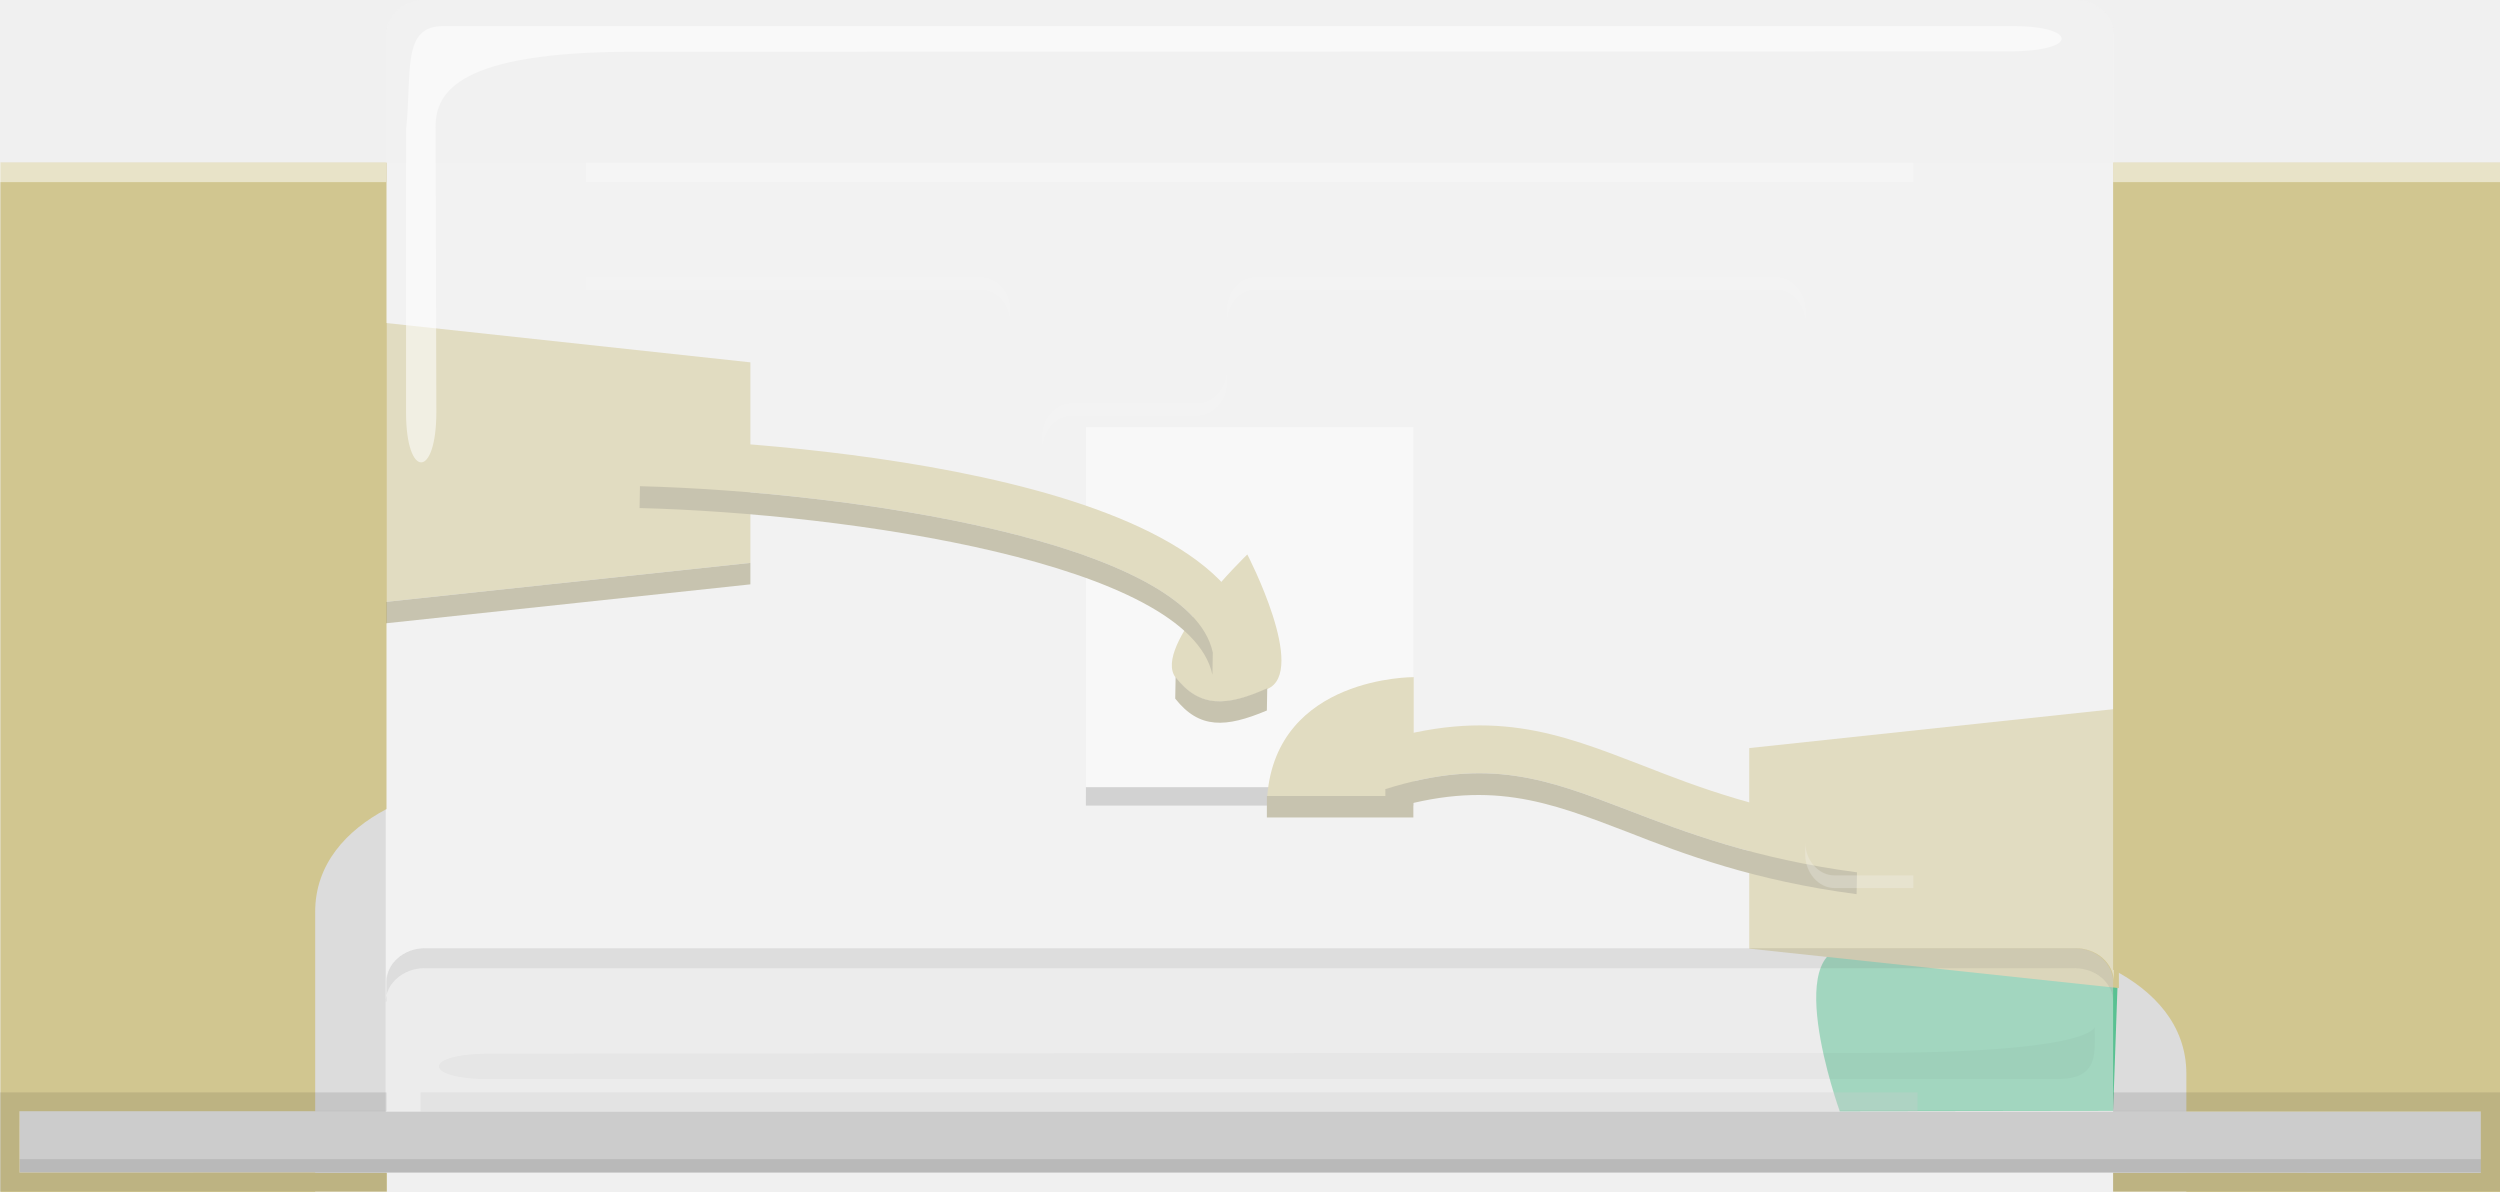
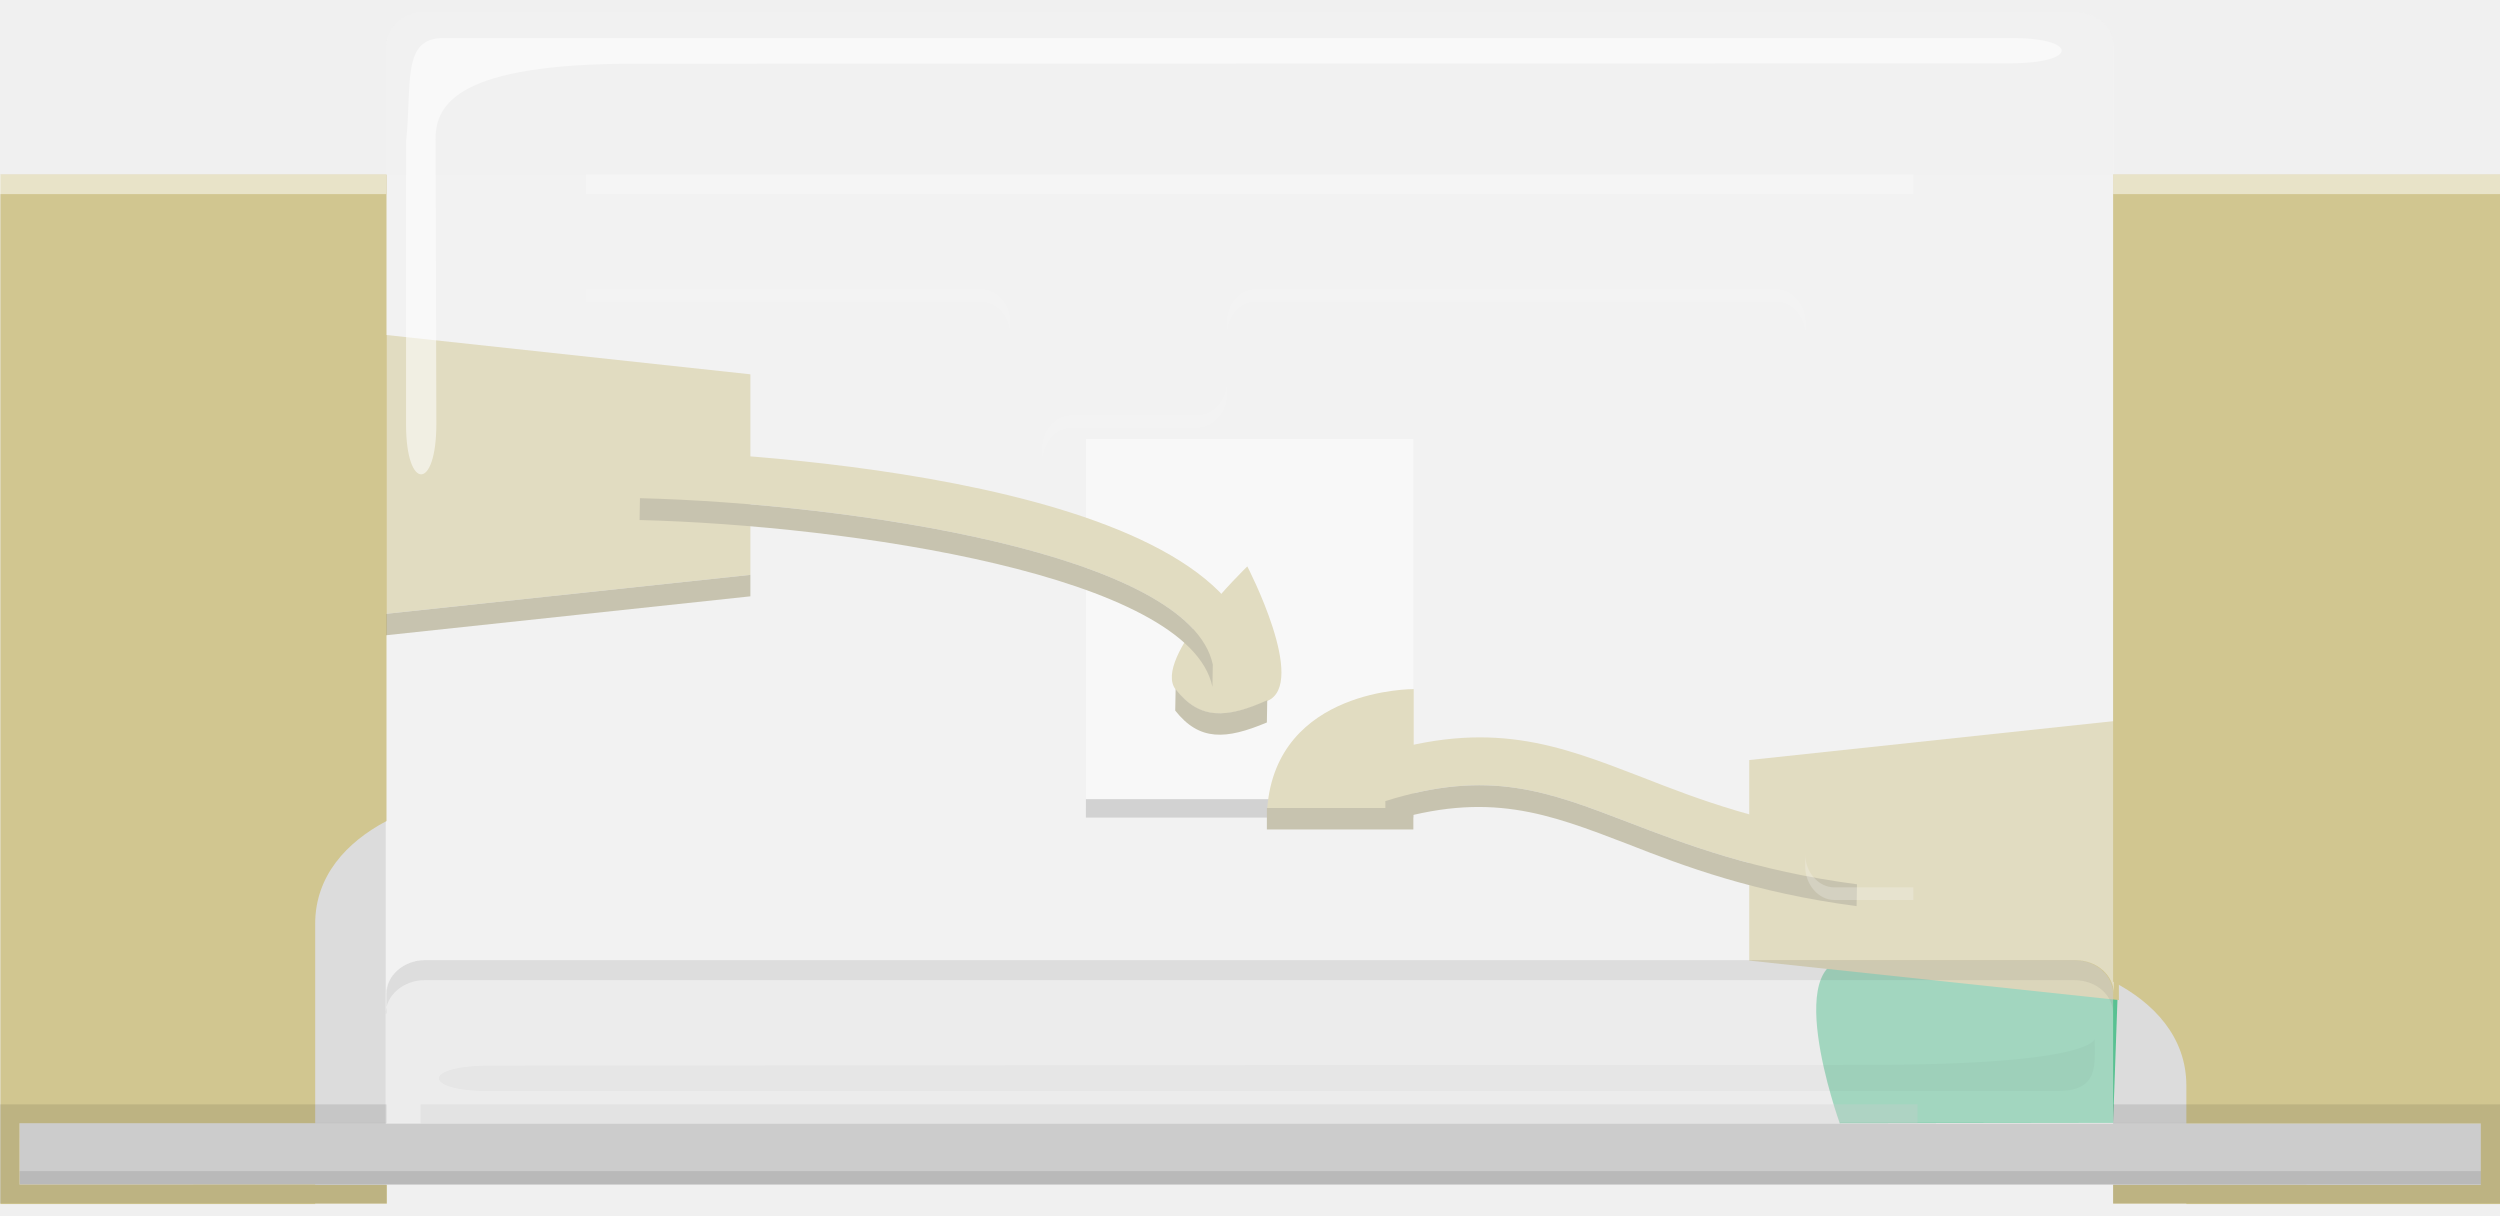
- <svg xmlns="http://www.w3.org/2000/svg" version="1.1" id="Ebene_1" x="0px" y="0px" width="6.52px" height="3.107px" viewBox="0 0 6.52 3.107" enable-background="new 0 0 6.52 3.107" xml:space="preserve">
+ <svg xmlns="http://www.w3.org/2000/svg" version="1.1" id="Ebene_1" x="0px" y="0px" width="0.072in" height="0.035in" viewBox="0 0 6.52 3.107" enable-background="new 0 0 6.52 3.107" xml:space="preserve">
  <g>
    <g>
      <rect x="0.05" y="1.535" fill="#DCDCDC" width="6.421" height="1.401" />
      <rect x="0.05" y="2.897" fill="#CCCCCC" width="6.421" height="0.161" />
      <rect x="0.05" y="3.023" opacity="0.15" fill="#4D4D4D" enable-background="new    " width="6.421" height="0.035" />
    </g>
    <g>
      <rect x="1.006" y="0.424" fill="#F2F2F2" width="4.505" height="2.475" />
      <path fill="#22B573" fill-opacity="0.7" d="M4.798,2.898c0,0-0.168-0.466,0.052-0.425c0.218,0.041,0.54-0.15,0.676,0L5.511,2.897    L4.798,2.898z" />
      <g>
        <g>
          <rect x="2.832" y="1.114" fill="#FFFFFF" width="0.854" height="0.961" />
          <rect x="2.832" y="2.053" fill="#B3B3B3" width="0.854" height="0.048" />
        </g>
        <g>
          <polygon fill="#D1C690" points="4.562,2.474 5.526,2.577 5.526,1.848 4.562,1.951     " />
          <g>
            <path fill="#D1C690" d="M4.85,2.275c-0.002,0-0.005,0-0.007,0C4.577,2.24,4.394,2.17,4.246,2.113       c-0.209-0.08-0.362-0.14-0.633-0.055C3.585,2.07,3.554,2.048,3.546,2.015C3.538,1.981,3.555,1.947,3.585,1.938       c0.303-0.095,0.478-0.027,0.698,0.058c0.148,0.058,0.318,0.123,0.572,0.155c0.03,0.004,0.054,0.035,0.049,0.069       C4.902,2.252,4.877,2.275,4.85,2.275z" />
          </g>
          <polygon fill="#D1C690" points="1.957,0.945 0.994,0.841 0.994,1.571 1.957,1.468     " />
          <g>
            <path fill="#D1C690" d="M3.217,1.75c-0.025,0-0.048-0.02-0.054-0.048c-0.062-0.29-0.949-0.42-1.493-0.434       C1.638,1.267,1.614,1.239,1.615,1.204C1.616,1.17,1.64,1.143,1.671,1.143h0.001c0.153,0.004,1.499,0.052,1.6,0.529       C3.279,1.707,3.26,1.74,3.23,1.749C3.226,1.749,3.222,1.75,3.217,1.75z" />
          </g>
          <path fill="#D1C690" d="M3.687,1.766c0,0-0.357-0.003-0.382,0.31c0.071,0,0.382,0,0.382,0V1.766z" />
          <path fill="#D1C690" d="M3.253,1.446c0,0,0.159,0.306,0.052,0.351c-0.107,0.046-0.177,0.05-0.239-0.03      C3.004,1.686,3.253,1.446,3.253,1.446z" />
          <path fill="#9D956C" d="M3.613,2.114C3.883,2.03,4.036,2.09,4.245,2.17c0.147,0.058,0.331,0.127,0.597,0.162l0.001-0.057      C4.577,2.24,4.394,2.17,4.246,2.113c-0.209-0.08-0.362-0.14-0.633-0.055L3.613,2.114z" />
          <polygon fill="#9D956C" points="1.957,1.524 0.993,1.627 0.994,1.571 1.957,1.468     " />
          <path fill="#9D956C" d="M3.162,1.76C3.101,1.469,2.213,1.339,1.668,1.325l0.001-0.057c0.545,0.014,1.433,0.144,1.494,0.434      L3.162,1.76z" />
          <path fill="#9D956C" d="M3.304,2.132c0.071,0,0.382,0,0.382,0V2.076c0,0-0.311,0-0.382,0V2.132z" />
          <path fill="#9D956C" d="M3.065,1.822c0.063,0.08,0.132,0.076,0.239,0.031l0.001-0.058C3.198,1.843,3.128,1.846,3.066,1.766      L3.065,1.822z" />
        </g>
      </g>
      <rect x="1.528" y="0.424" opacity="0.5" fill="#FFFFFF" enable-background="new    " width="3.462" height="0.051" />
      <g opacity="0.25">
        <path fill="#FFFFFF" d="M2.719,1.171c0-0.048,0.035-0.087,0.077-0.087h0.326c0.042,0,0.078-0.039,0.078-0.087V0.964     c0,0.049-0.036,0.088-0.078,0.088H2.795c-0.042,0-0.077,0.039-0.077,0.087L2.719,1.171L2.719,1.171z" />
        <path fill="#FFFFFF" d="M4.709,0.843c0-0.049-0.036-0.088-0.077-0.088H3.276c-0.043,0-0.076,0.039-0.076,0.088V0.81     c0-0.048,0.032-0.087,0.076-0.087h1.356c0.041,0,0.077,0.039,0.077,0.087V0.843z" />
        <path fill="#FFFFFF" d="M4.991,2.316H4.784c-0.041,0-0.076-0.04-0.076-0.087V2.196c0,0.048,0.035,0.087,0.076,0.087H4.99v0.033     H4.991z" />
        <path fill="#FFFFFF" d="M1.528,0.755h1.029c0.042,0,0.078,0.039,0.078,0.088V0.81c0-0.048-0.035-0.087-0.078-0.087H1.528V0.755z" />
      </g>
      <g>
        <g opacity="0.5">
          <path fill="#E6E6E6" d="M5.511,2.897H1.006V2.561c0-0.048,0.047-0.088,0.101-0.088H5.41c0.057,0,0.101,0.04,0.101,0.088V2.897z" />
        </g>
        <path opacity="0.5" fill="#F2F2F2" enable-background="new    " d="M5.41,0H1.108c-0.055,0-0.1,0.039-0.1,0.087v0.125v0.125     v1.524v0.7c0-0.048,0.045-0.088,0.1-0.088h4.305c0.056,0,0.1,0.04,0.1,0.088v-0.7V0.336V0.211V0.087C5.511,0.039,5.467,0,5.41,0z     " />
        <path opacity="0.1" fill="#4D4D4D" enable-background="new    " d="M1.006,2.612c0-0.048,0.047-0.087,0.101-0.087H5.41     c0.057,0,0.101,0.039,0.101,0.087V2.561c0-0.048-0.044-0.088-0.101-0.088H1.108c-0.055,0-0.1,0.04-0.1,0.088v0.051H1.006z" />
        <path opacity="0.55" fill="#FFFFFF" enable-background="new    " d="M1.059,1.076V0.338c0.016-0.152-0.012-0.27,0.097-0.27     c0.612,0,3.943,0,4.094,0c0.167,0,0.175,0.066-0.011,0.066c-0.131,0-3.133,0.001-3.586,0.001c-0.456,0-0.517,0.104-0.517,0.196     l0.002,0.743C1.138,1.25,1.059,1.249,1.059,1.076z" />
        <path opacity="0.03" enable-background="new    " d="M5.463,2.678c0,0.067,0.012,0.136-0.096,0.136c-0.613,0-3.944,0-4.095,0     c-0.167,0-0.175-0.066,0.009-0.066c0.133,0,3.135-0.002,3.59-0.002C5.463,2.746,5.463,2.678,5.463,2.678z" />
      </g>
    </g>
    <rect x="1.097" y="2.849" opacity="0.29" fill="#CCCCCC" enable-background="new    " width="3.904" height="0.05" />
    <g>
      <rect x="0.504" y="3.059" fill="#D1C690" width="0.505" height="0.049" />
      <path fill="#D1C690" d="M0.823,3.058H0.051v-0.16h0.771v-0.52c0-0.125,0.082-0.213,0.186-0.268V0.424H0.001v2.426v0.049v0.16v0.05    h0.05h0.771V3.058z" />
      <rect x="0" y="0.424" opacity="0.5" fill="#FFFFFF" enable-background="new    " width="1.007" height="0.051" />
      <polygon opacity="0.1" enable-background="new    " points="1.008,2.898 1.008,2.849 0,2.849 0,3.107 1.008,3.107 1.008,3.058     0.05,3.058 0.05,2.898   " />
    </g>
    <g>
      <rect x="5.511" y="3.059" fill="#D1C690" width="0.505" height="0.049" />
      <path fill="#D1C690" d="M5.511,0.424v2.105C5.617,2.584,5.702,2.673,5.702,2.8v0.099H6.47v0.16H5.702v0.05H6.47h0.05v-0.05v-0.16    V2.849V0.424H5.511z" />
      <rect x="5.511" y="0.424" opacity="0.5" fill="#FFFFFF" enable-background="new    " width="1.009" height="0.051" />
      <polygon opacity="0.1" enable-background="new    " points="5.511,2.898 5.511,2.849 6.52,2.849 6.52,3.107 5.511,3.107     5.511,3.058 6.47,3.058 6.47,2.898   " />
    </g>
  </g>
</svg>
